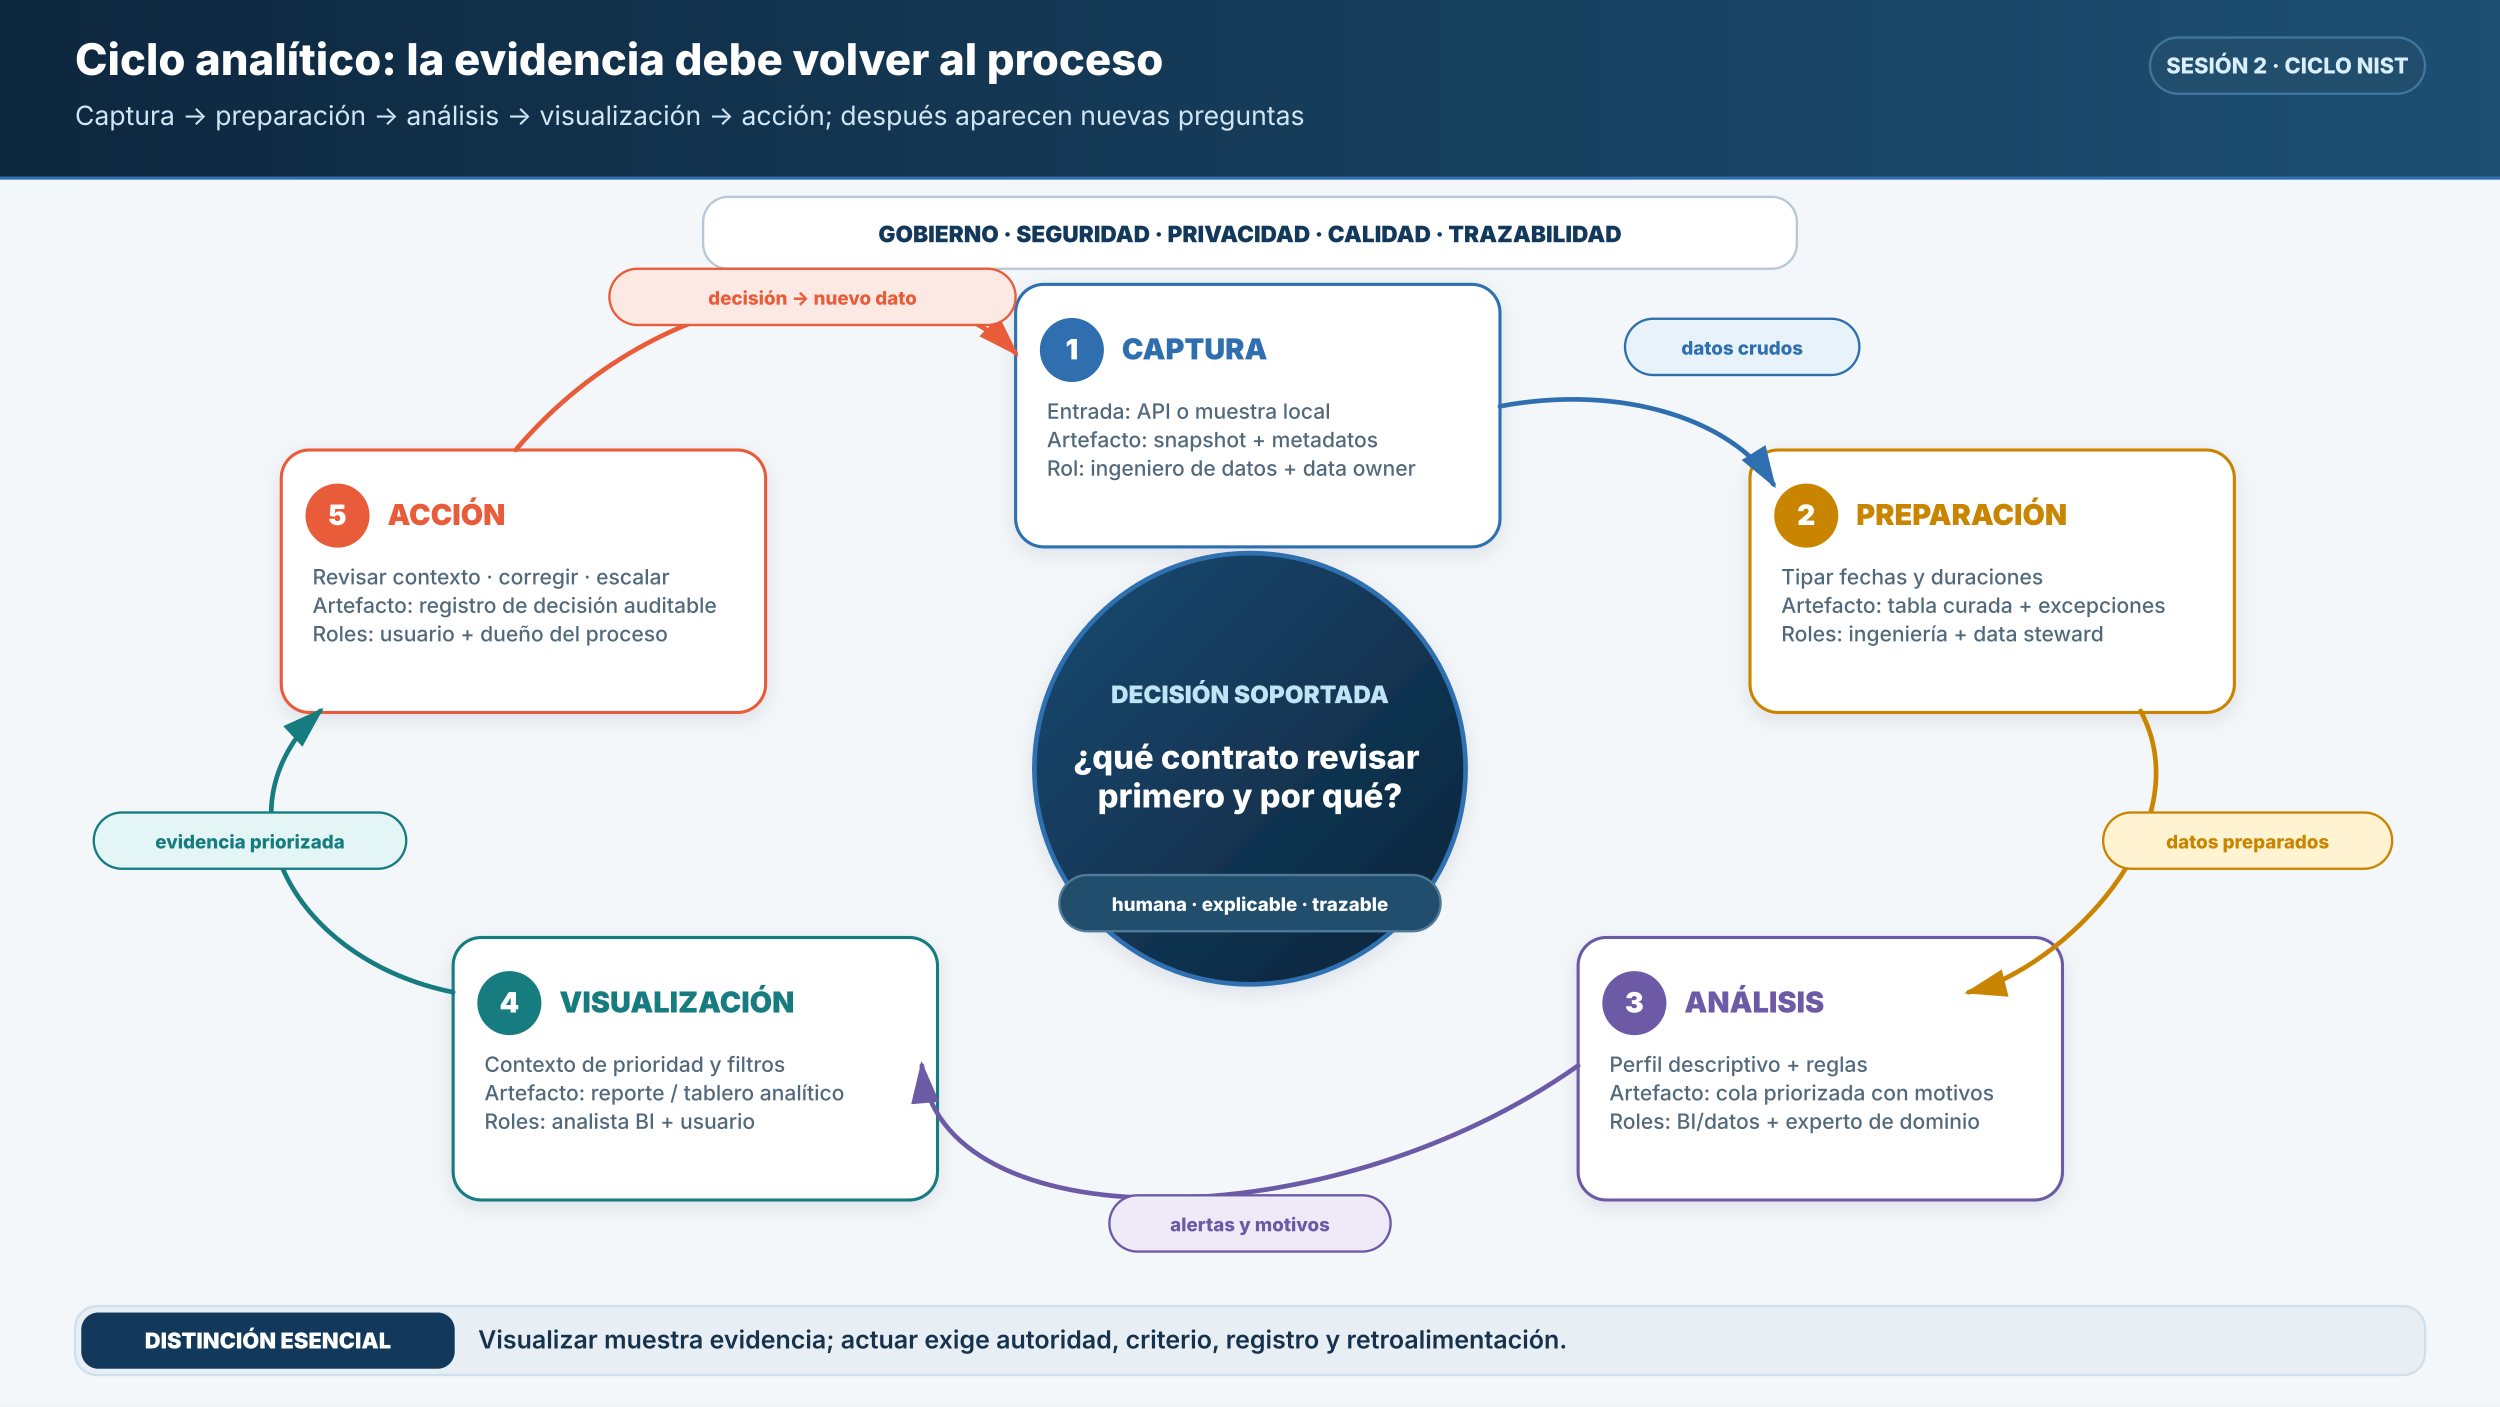
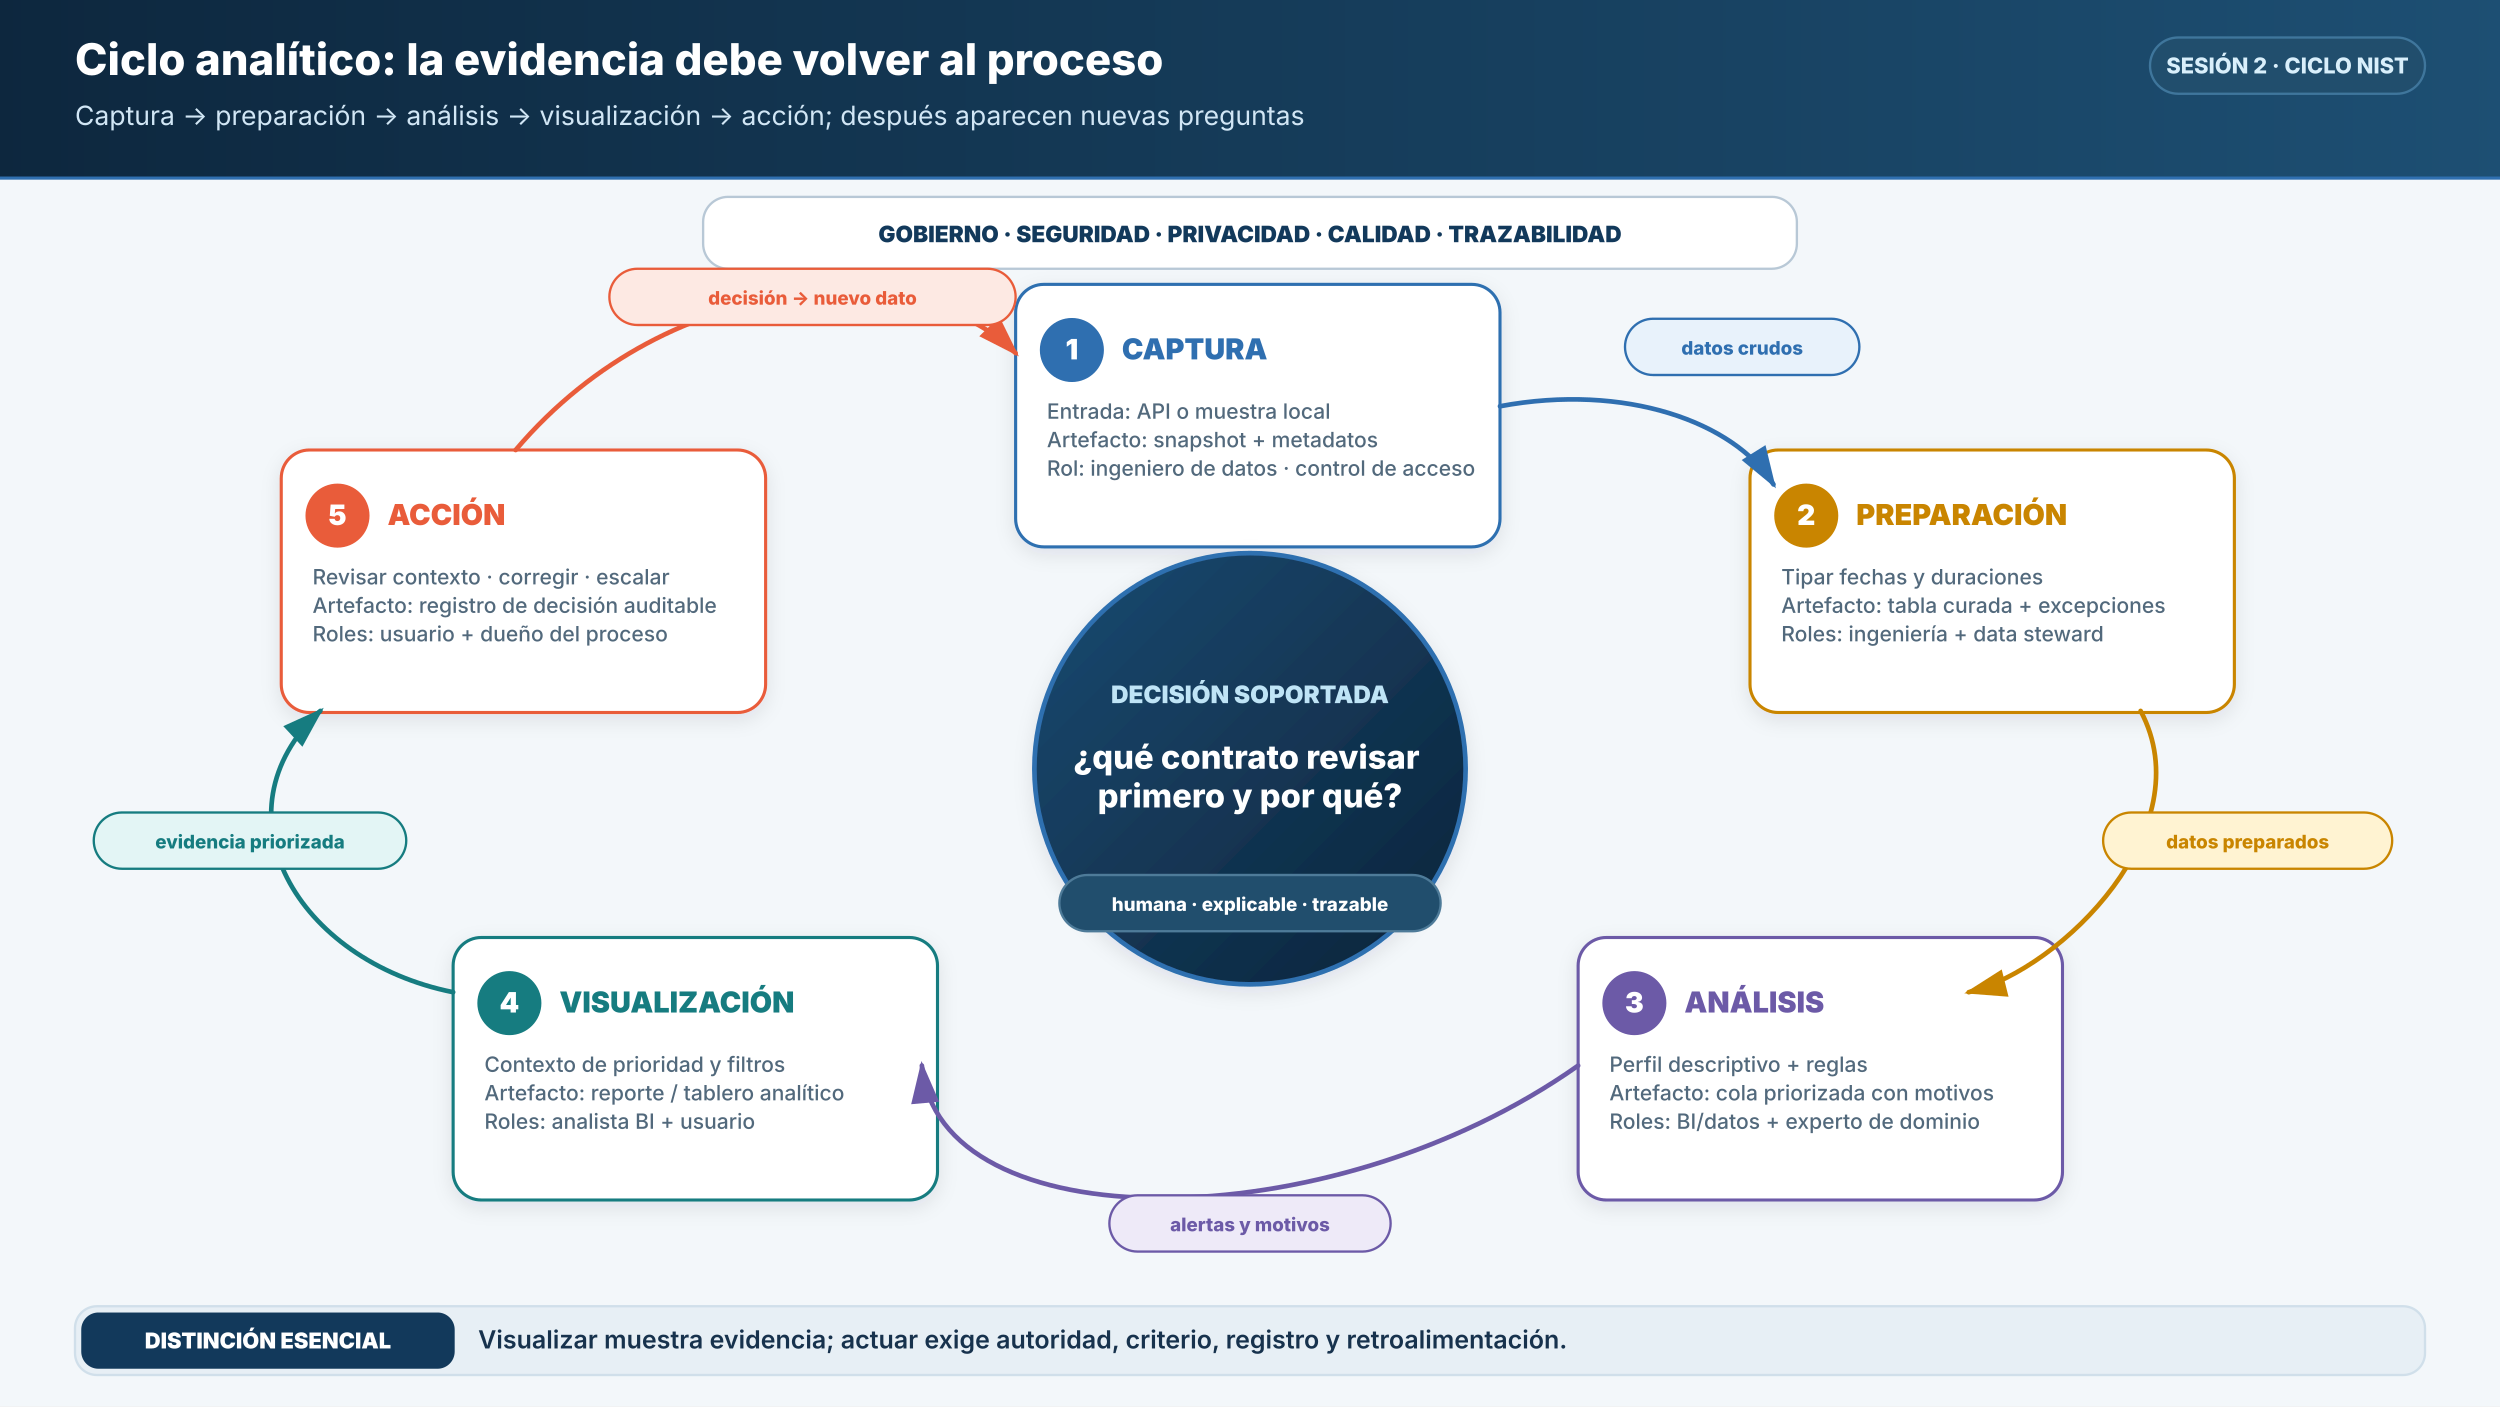
<svg xmlns="http://www.w3.org/2000/svg" width="1600" height="900" viewBox="0 0 1600 900" role="img" aria-labelledby="title desc">
  <defs>
    <linearGradient id="header-grad" x1="0" y1="0" x2="1" y2="0">
      <stop offset="0%" stop-color="#0D273E" />
      <stop offset="100%" stop-color="#1D4F73" />
    </linearGradient>
    <linearGradient id="navy-card-grad" x1="0" y1="0" x2="0" y2="1">
      <stop offset="0%" stop-color="#184368" />
      <stop offset="100%" stop-color="#0F2B48" />
    </linearGradient>
    <linearGradient id="hub-grad" x1="0" y1="0" x2="1" y2="1">
      <stop offset="0%" stop-color="#1C4B72" />
      <stop offset="100%" stop-color="#0A2238" />
    </linearGradient>
    <filter id="shadow" x="-10%" y="-10%" width="125%" height="130%">
      <feDropShadow dx="0" dy="4" stdDeviation="6" flood-color="#0F2B48" flood-opacity="0.09" />
    </filter>
    <filter id="shadow-lg" x="-15%" y="-15%" width="135%" height="140%">
      <feDropShadow dx="0" dy="8" stdDeviation="12" flood-color="#0F2B48" flood-opacity="0.14" />
    </filter>
    <marker id="arrow-blue" markerWidth="10" markerHeight="10" refX="8" refY="3" orient="auto">
      <path d="M0,0 L0,6 L9,3 z" fill="#2F6FB0" />
    </marker>
    <marker id="arrow-red" markerWidth="10" markerHeight="10" refX="8" refY="3" orient="auto">
      <path d="M0,0 L0,6 L9,3 z" fill="#C93F34" />
    </marker>
    <marker id="arrow-green" markerWidth="10" markerHeight="10" refX="8" refY="3" orient="auto">
      <path d="M0,0 L0,6 L9,3 z" fill="#24855A" />
    </marker>
    <marker id="arrow-purple" markerWidth="10" markerHeight="10" refX="8" refY="3" orient="auto">
      <path d="M0,0 L0,6 L9,3 z" fill="#6C5AA7" />
    </marker>
    <marker id="arrow-orange" markerWidth="10" markerHeight="10" refX="8" refY="3" orient="auto">
      <path d="M0,0 L0,6 L9,3 z" fill="#E95C3A" />
    </marker>
    <marker id="arrow-amber" markerWidth="10" markerHeight="10" refX="8" refY="3" orient="auto">
      <path d="M0,0 L0,6 L9,3 z" fill="#C98500" />
    </marker>
    <marker id="arrow-teal" markerWidth="10" markerHeight="10" refX="8" refY="3" orient="auto">
      <path d="M0,0 L0,6 L9,3 z" fill="#167C80" />
    </marker>
    <marker id="arrow-ink" markerWidth="10" markerHeight="10" refX="8" refY="3" orient="auto">
      <path d="M0,0 L0,6 L9,3 z" fill="#17324D" />
    </marker>
  </defs>
  <rect width="1600" height="900" fill="#F3F7FA" />
  <rect x="0" y="0" width="1600" height="114" rx="0" fill="url(#header-grad)" stroke="#0D273E" stroke-width="0" opacity="1" />
  <line x1="0" y1="114" x2="1600" y2="114" stroke="#2F6FB0" stroke-width="2" fill="none" stroke-linecap="round" />
  <rect x="1376" y="24" width="176" height="36" rx="18" fill="#214E6D" stroke="#3F769C" stroke-width="1.5" opacity="1" />
  <text x="1464.0" y="47" fill="#D9EFFB" font-family="Inter, -apple-system, Segoe UI, Arial, sans-serif" font-size="14" font-weight="800" text-anchor="middle" style="">
    <tspan x="1464.0" dy="0">SESIÓN 2 · CICLO NIST</tspan>
  </text>
  <text x="48" y="48" fill="#FFFFFF" font-family="Inter, -apple-system, Segoe UI, Arial, sans-serif" font-size="28" font-weight="800" text-anchor="start" style="">
    <tspan x="48" dy="0">Ciclo analítico: la evidencia debe volver al proceso</tspan>
  </text>
  <text x="48" y="80" fill="#D1E6F5" font-family="Inter, -apple-system, Segoe UI, Arial, sans-serif" font-size="17" font-weight="400" text-anchor="start" style="">
    <tspan x="48" dy="0">Captura → preparación → análisis → visualización → acción; después aparecen nuevas preguntas</tspan>
  </text>
  <rect x="450" y="126" width="700" height="46" rx="16" fill="#FFFFFF" stroke="#B8C8D6" stroke-width="1.5" opacity="1" />
  <text x="800" y="155" fill="#12395B" font-family="Inter, -apple-system, Segoe UI, Arial, sans-serif" font-size="14.5" font-weight="900" text-anchor="middle" style="">
    <tspan x="800" dy="0">GOBIERNO · SEGURIDAD · PRIVACIDAD · CALIDAD · TRAZABILIDAD</tspan>
  </text>
  <rect x="650" y="182" width="310" height="168" rx="18" fill="#FFFFFF" stroke="#2F6FB0" stroke-width="2" opacity="1" filter="url(#shadow)" />
  <circle cx="686" cy="224" r="20" fill="#2F6FB0" stroke="#2F6FB0" stroke-width="1" />
  <text x="686" y="230" fill="#FFFFFF" font-family="Inter, -apple-system, Segoe UI, Arial, sans-serif" font-size="18" font-weight="900" text-anchor="middle" style="">
    <tspan x="686" dy="0">1</tspan>
  </text>
  <text x="718" y="230" fill="#2F6FB0" font-family="Inter, -apple-system, Segoe UI, Arial, sans-serif" font-size="18.5" font-weight="900" text-anchor="start" style="">
    <tspan x="718" dy="0">CAPTURA</tspan>
  </text>
  <text x="670" y="268" fill="#52697C" font-family="Inter, -apple-system, Segoe UI, Arial, sans-serif" font-size="13.5" font-weight="550" text-anchor="start" style="">
    <tspan x="670" dy="0">Entrada: API o muestra local</tspan>
    <tspan x="670" dy="18.225">Artefacto: snapshot + metadatos</tspan>
-     <tspan x="670" dy="18.225">Rol: ingeniero de datos + data owner</tspan>
+     <tspan x="670" dy="18.225">Rol: ingeniero de datos · control de acceso</tspan>
  </text>
  <rect x="1120" y="288" width="310" height="168" rx="18" fill="#FFFFFF" stroke="#C98500" stroke-width="2" opacity="1" filter="url(#shadow)" />
  <circle cx="1156" cy="330" r="20" fill="#C98500" stroke="#C98500" stroke-width="1" />
  <text x="1156" y="336" fill="#FFFFFF" font-family="Inter, -apple-system, Segoe UI, Arial, sans-serif" font-size="18" font-weight="900" text-anchor="middle" style="">
    <tspan x="1156" dy="0">2</tspan>
  </text>
  <text x="1188" y="336" fill="#C98500" font-family="Inter, -apple-system, Segoe UI, Arial, sans-serif" font-size="18.5" font-weight="900" text-anchor="start" style="">
    <tspan x="1188" dy="0">PREPARACIÓN</tspan>
  </text>
  <text x="1140" y="374" fill="#52697C" font-family="Inter, -apple-system, Segoe UI, Arial, sans-serif" font-size="13.5" font-weight="550" text-anchor="start" style="">
    <tspan x="1140" dy="0">Tipar fechas y duraciones</tspan>
    <tspan x="1140" dy="18.225">Artefacto: tabla curada + excepciones</tspan>
    <tspan x="1140" dy="18.225">Roles: ingeniería + data steward</tspan>
  </text>
  <rect x="1010" y="600" width="310" height="168" rx="18" fill="#FFFFFF" stroke="#6C5AA7" stroke-width="2" opacity="1" filter="url(#shadow)" />
  <circle cx="1046" cy="642" r="20" fill="#6C5AA7" stroke="#6C5AA7" stroke-width="1" />
  <text x="1046" y="648" fill="#FFFFFF" font-family="Inter, -apple-system, Segoe UI, Arial, sans-serif" font-size="18" font-weight="900" text-anchor="middle" style="">
    <tspan x="1046" dy="0">3</tspan>
  </text>
  <text x="1078" y="648" fill="#6C5AA7" font-family="Inter, -apple-system, Segoe UI, Arial, sans-serif" font-size="18.5" font-weight="900" text-anchor="start" style="">
    <tspan x="1078" dy="0">ANÁLISIS</tspan>
  </text>
  <text x="1030" y="686" fill="#52697C" font-family="Inter, -apple-system, Segoe UI, Arial, sans-serif" font-size="13.5" font-weight="550" text-anchor="start" style="">
    <tspan x="1030" dy="0">Perfil descriptivo + reglas</tspan>
    <tspan x="1030" dy="18.225">Artefacto: cola priorizada con motivos</tspan>
    <tspan x="1030" dy="18.225">Roles: BI/datos + experto de dominio</tspan>
  </text>
  <rect x="290" y="600" width="310" height="168" rx="18" fill="#FFFFFF" stroke="#167C80" stroke-width="2" opacity="1" filter="url(#shadow)" />
  <circle cx="326" cy="642" r="20" fill="#167C80" stroke="#167C80" stroke-width="1" />
  <text x="326" y="648" fill="#FFFFFF" font-family="Inter, -apple-system, Segoe UI, Arial, sans-serif" font-size="18" font-weight="900" text-anchor="middle" style="">
    <tspan x="326" dy="0">4</tspan>
  </text>
  <text x="358" y="648" fill="#167C80" font-family="Inter, -apple-system, Segoe UI, Arial, sans-serif" font-size="18.5" font-weight="900" text-anchor="start" style="">
    <tspan x="358" dy="0">VISUALIZACIÓN</tspan>
  </text>
  <text x="310" y="686" fill="#52697C" font-family="Inter, -apple-system, Segoe UI, Arial, sans-serif" font-size="13.5" font-weight="550" text-anchor="start" style="">
    <tspan x="310" dy="0">Contexto de prioridad y filtros</tspan>
    <tspan x="310" dy="18.225">Artefacto: reporte / tablero analítico</tspan>
    <tspan x="310" dy="18.225">Roles: analista BI + usuario</tspan>
  </text>
  <rect x="180" y="288" width="310" height="168" rx="18" fill="#FFFFFF" stroke="#E95C3A" stroke-width="2" opacity="1" filter="url(#shadow)" />
  <circle cx="216" cy="330" r="20" fill="#E95C3A" stroke="#E95C3A" stroke-width="1" />
  <text x="216" y="336" fill="#FFFFFF" font-family="Inter, -apple-system, Segoe UI, Arial, sans-serif" font-size="18" font-weight="900" text-anchor="middle" style="">
    <tspan x="216" dy="0">5</tspan>
  </text>
  <text x="248" y="336" fill="#E95C3A" font-family="Inter, -apple-system, Segoe UI, Arial, sans-serif" font-size="18.5" font-weight="900" text-anchor="start" style="">
    <tspan x="248" dy="0">ACCIÓN</tspan>
  </text>
  <text x="200" y="374" fill="#52697C" font-family="Inter, -apple-system, Segoe UI, Arial, sans-serif" font-size="13.5" font-weight="550" text-anchor="start" style="">
    <tspan x="200" dy="0">Revisar contexto · corregir · escalar</tspan>
    <tspan x="200" dy="18.225">Artefacto: registro de decisión auditable</tspan>
    <tspan x="200" dy="18.225">Roles: usuario + dueño del proceso</tspan>
  </text>
  <circle cx="800" cy="492" r="138" fill="url(#hub-grad)" stroke="#2F6FB0" stroke-width="3" filter="url(#shadow)" />
  <text x="800" y="450" fill="#BFE4F6" font-family="Inter, -apple-system, Segoe UI, Arial, sans-serif" font-size="15.5" font-weight="900" text-anchor="middle" style="">
    <tspan x="800" dy="0">DECISIÓN SOPORTADA</tspan>
  </text>
  <text x="800" y="492" fill="#FFFFFF" font-family="Inter, -apple-system, Segoe UI, Arial, sans-serif" font-size="21" font-weight="800" text-anchor="middle" style="">
    <tspan x="800" dy="0">¿qué contrato revisar</tspan>
    <tspan x="800" dy="24.78">primero y por qué?</tspan>
  </text>
  <rect x="678" y="560" width="244" height="36" rx="18" fill="#214E6D" stroke="#4E7B99" stroke-width="1.5" opacity="1" />
  <text x="800.0" y="583" fill="#FFFFFF" font-family="Inter, -apple-system, Segoe UI, Arial, sans-serif" font-size="12" font-weight="800" text-anchor="middle" style="">
    <tspan x="800.0" dy="0">humana · explicable · trazable</tspan>
  </text>
  <path d="M960 260 C1040 245 1110 270 1135 310" stroke="#2F6FB0" stroke-width="3" fill="none" stroke-linecap="round" stroke-linejoin="round" marker-end="url(#arrow-blue)" />
  <path d="M1370 455 C1410 530 1320 620 1260 635" stroke="#C98500" stroke-width="3" fill="none" stroke-linecap="round" stroke-linejoin="round" marker-end="url(#arrow-amber)" />
  <path d="M1010 682 C850 795 600 795 590 682" stroke="#6C5AA7" stroke-width="3" fill="none" stroke-linecap="round" stroke-linejoin="round" marker-end="url(#arrow-purple)" />
  <path d="M290 635 C190 615 135 520 205 455" stroke="#167C80" stroke-width="3" fill="none" stroke-linecap="round" stroke-linejoin="round" marker-end="url(#arrow-teal)" />
  <path d="M330 288 C430 170 590 165 650 226" stroke="#E95C3A" stroke-width="3" fill="none" stroke-linecap="round" stroke-linejoin="round" marker-end="url(#arrow-orange)" />
  <rect x="1040" y="204" width="150" height="36" rx="18" fill="#E8F2FB" stroke="#2F6FB0" stroke-width="1.5" opacity="1" />
  <text x="1115.0" y="227" fill="#2F6FB0" font-family="Inter, -apple-system, Segoe UI, Arial, sans-serif" font-size="12" font-weight="800" text-anchor="middle" style="">
    <tspan x="1115.0" dy="0">datos crudos</tspan>
  </text>
  <rect x="1346" y="520" width="185" height="36" rx="18" fill="#FFF3D2" stroke="#C98500" stroke-width="1.5" opacity="1" />
  <text x="1438.5" y="543" fill="#C98500" font-family="Inter, -apple-system, Segoe UI, Arial, sans-serif" font-size="12" font-weight="800" text-anchor="middle" style="">
    <tspan x="1438.5" dy="0">datos preparados</tspan>
  </text>
  <rect x="710" y="765" width="180" height="36" rx="18" fill="#EEEAF8" stroke="#6C5AA7" stroke-width="1.5" opacity="1" />
  <text x="800.0" y="788" fill="#6C5AA7" font-family="Inter, -apple-system, Segoe UI, Arial, sans-serif" font-size="12" font-weight="800" text-anchor="middle" style="">
    <tspan x="800.0" dy="0">alertas y motivos</tspan>
  </text>
  <rect x="60" y="520" width="200" height="36" rx="18" fill="#E3F5F5" stroke="#167C80" stroke-width="1.5" opacity="1" />
  <text x="160.0" y="543" fill="#167C80" font-family="Inter, -apple-system, Segoe UI, Arial, sans-serif" font-size="12" font-weight="800" text-anchor="middle" style="">
    <tspan x="160.0" dy="0">evidencia priorizada</tspan>
  </text>
  <rect x="390" y="172" width="260" height="36" rx="18" fill="#FDE9E3" stroke="#E95C3A" stroke-width="1.5" opacity="1" />
  <text x="520.0" y="195" fill="#E95C3A" font-family="Inter, -apple-system, Segoe UI, Arial, sans-serif" font-size="12" font-weight="800" text-anchor="middle" style="">
    <tspan x="520.0" dy="0">decisión → nuevo dato</tspan>
  </text>
  <rect x="48" y="836" width="1504" height="44" rx="14" fill="#E7EFF5" stroke="#D0DFEA" stroke-width="1.5" opacity="1" />
  <rect x="52" y="840" width="239" height="36" rx="11" fill="#12395B" stroke="#12395B" stroke-width="0" opacity="1" />
  <text x="171.5" y="863" fill="#FFFFFF" font-family="Inter, -apple-system, Segoe UI, Arial, sans-serif" font-size="14" font-weight="900" text-anchor="middle" style="">
    <tspan x="171.5" dy="0">DISTINCIÓN ESENCIAL</tspan>
  </text>
  <text x="306" y="863" fill="#17324D" font-family="Inter, -apple-system, Segoe UI, Arial, sans-serif" font-size="16" font-weight="600" text-anchor="start" style="">
    <tspan x="306" dy="0">Visualizar muestra evidencia; actuar exige autoridad, criterio, registro y retroalimentación.</tspan>
  </text>
</svg>
